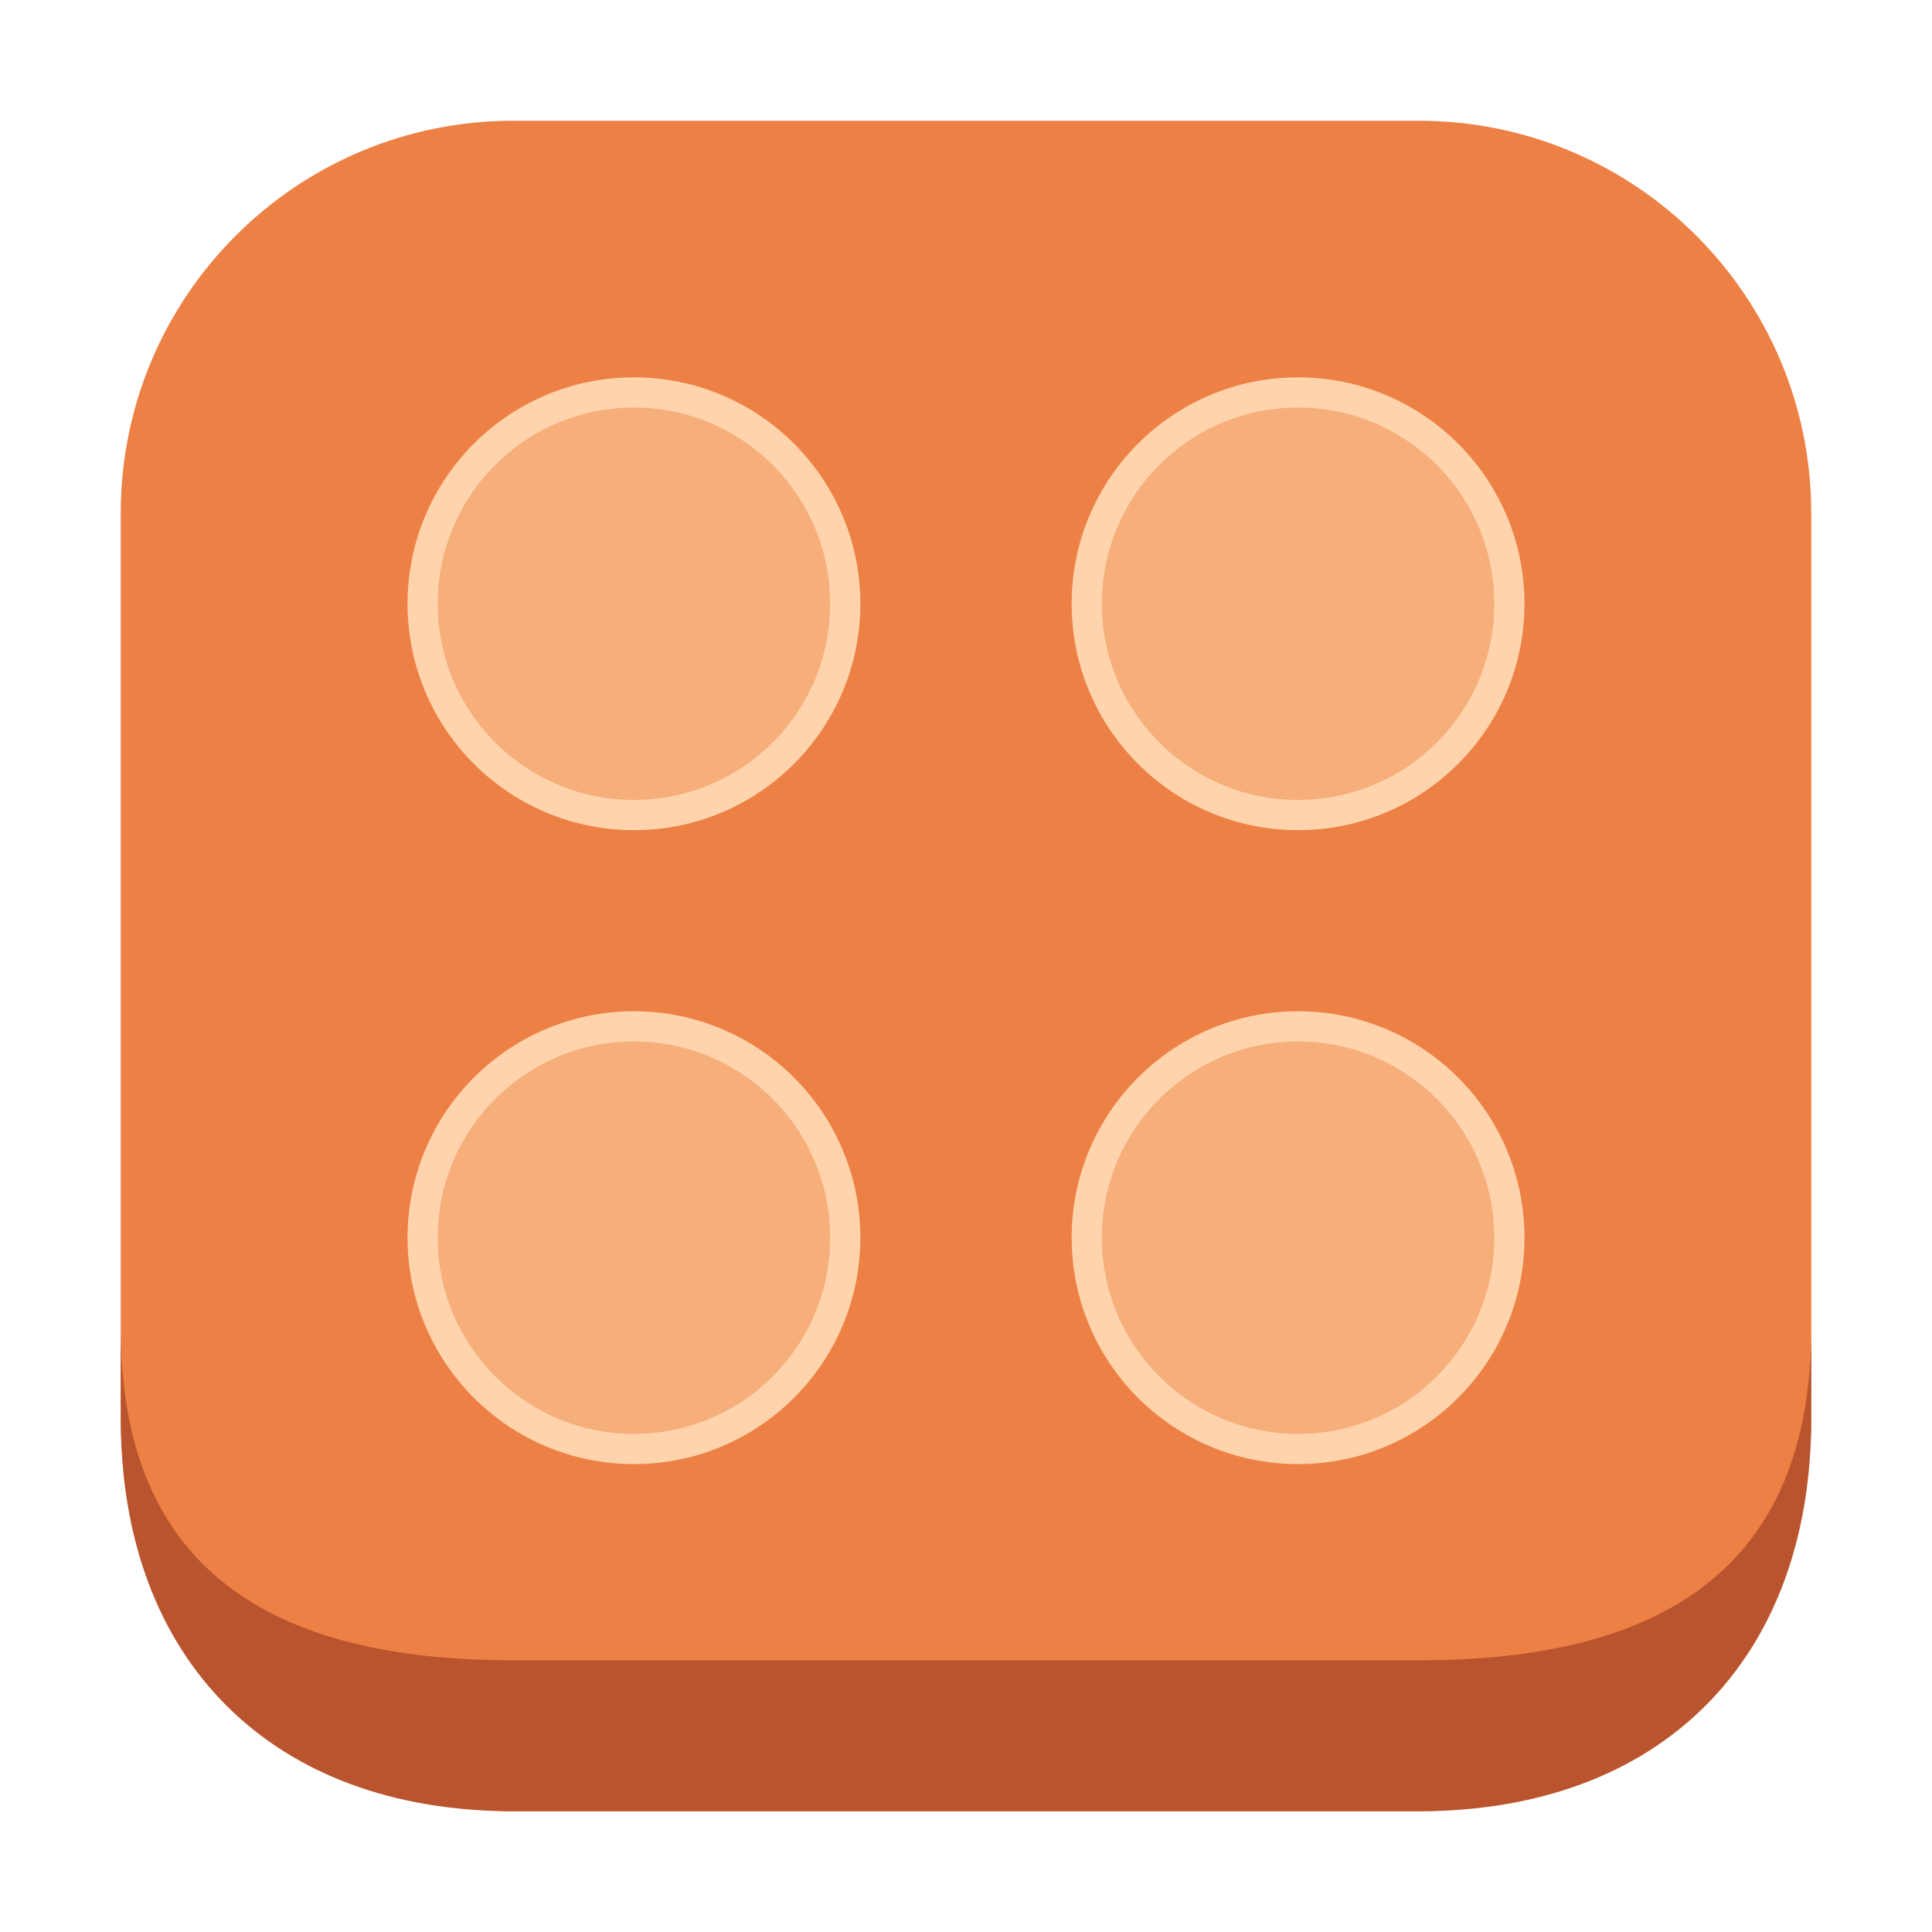
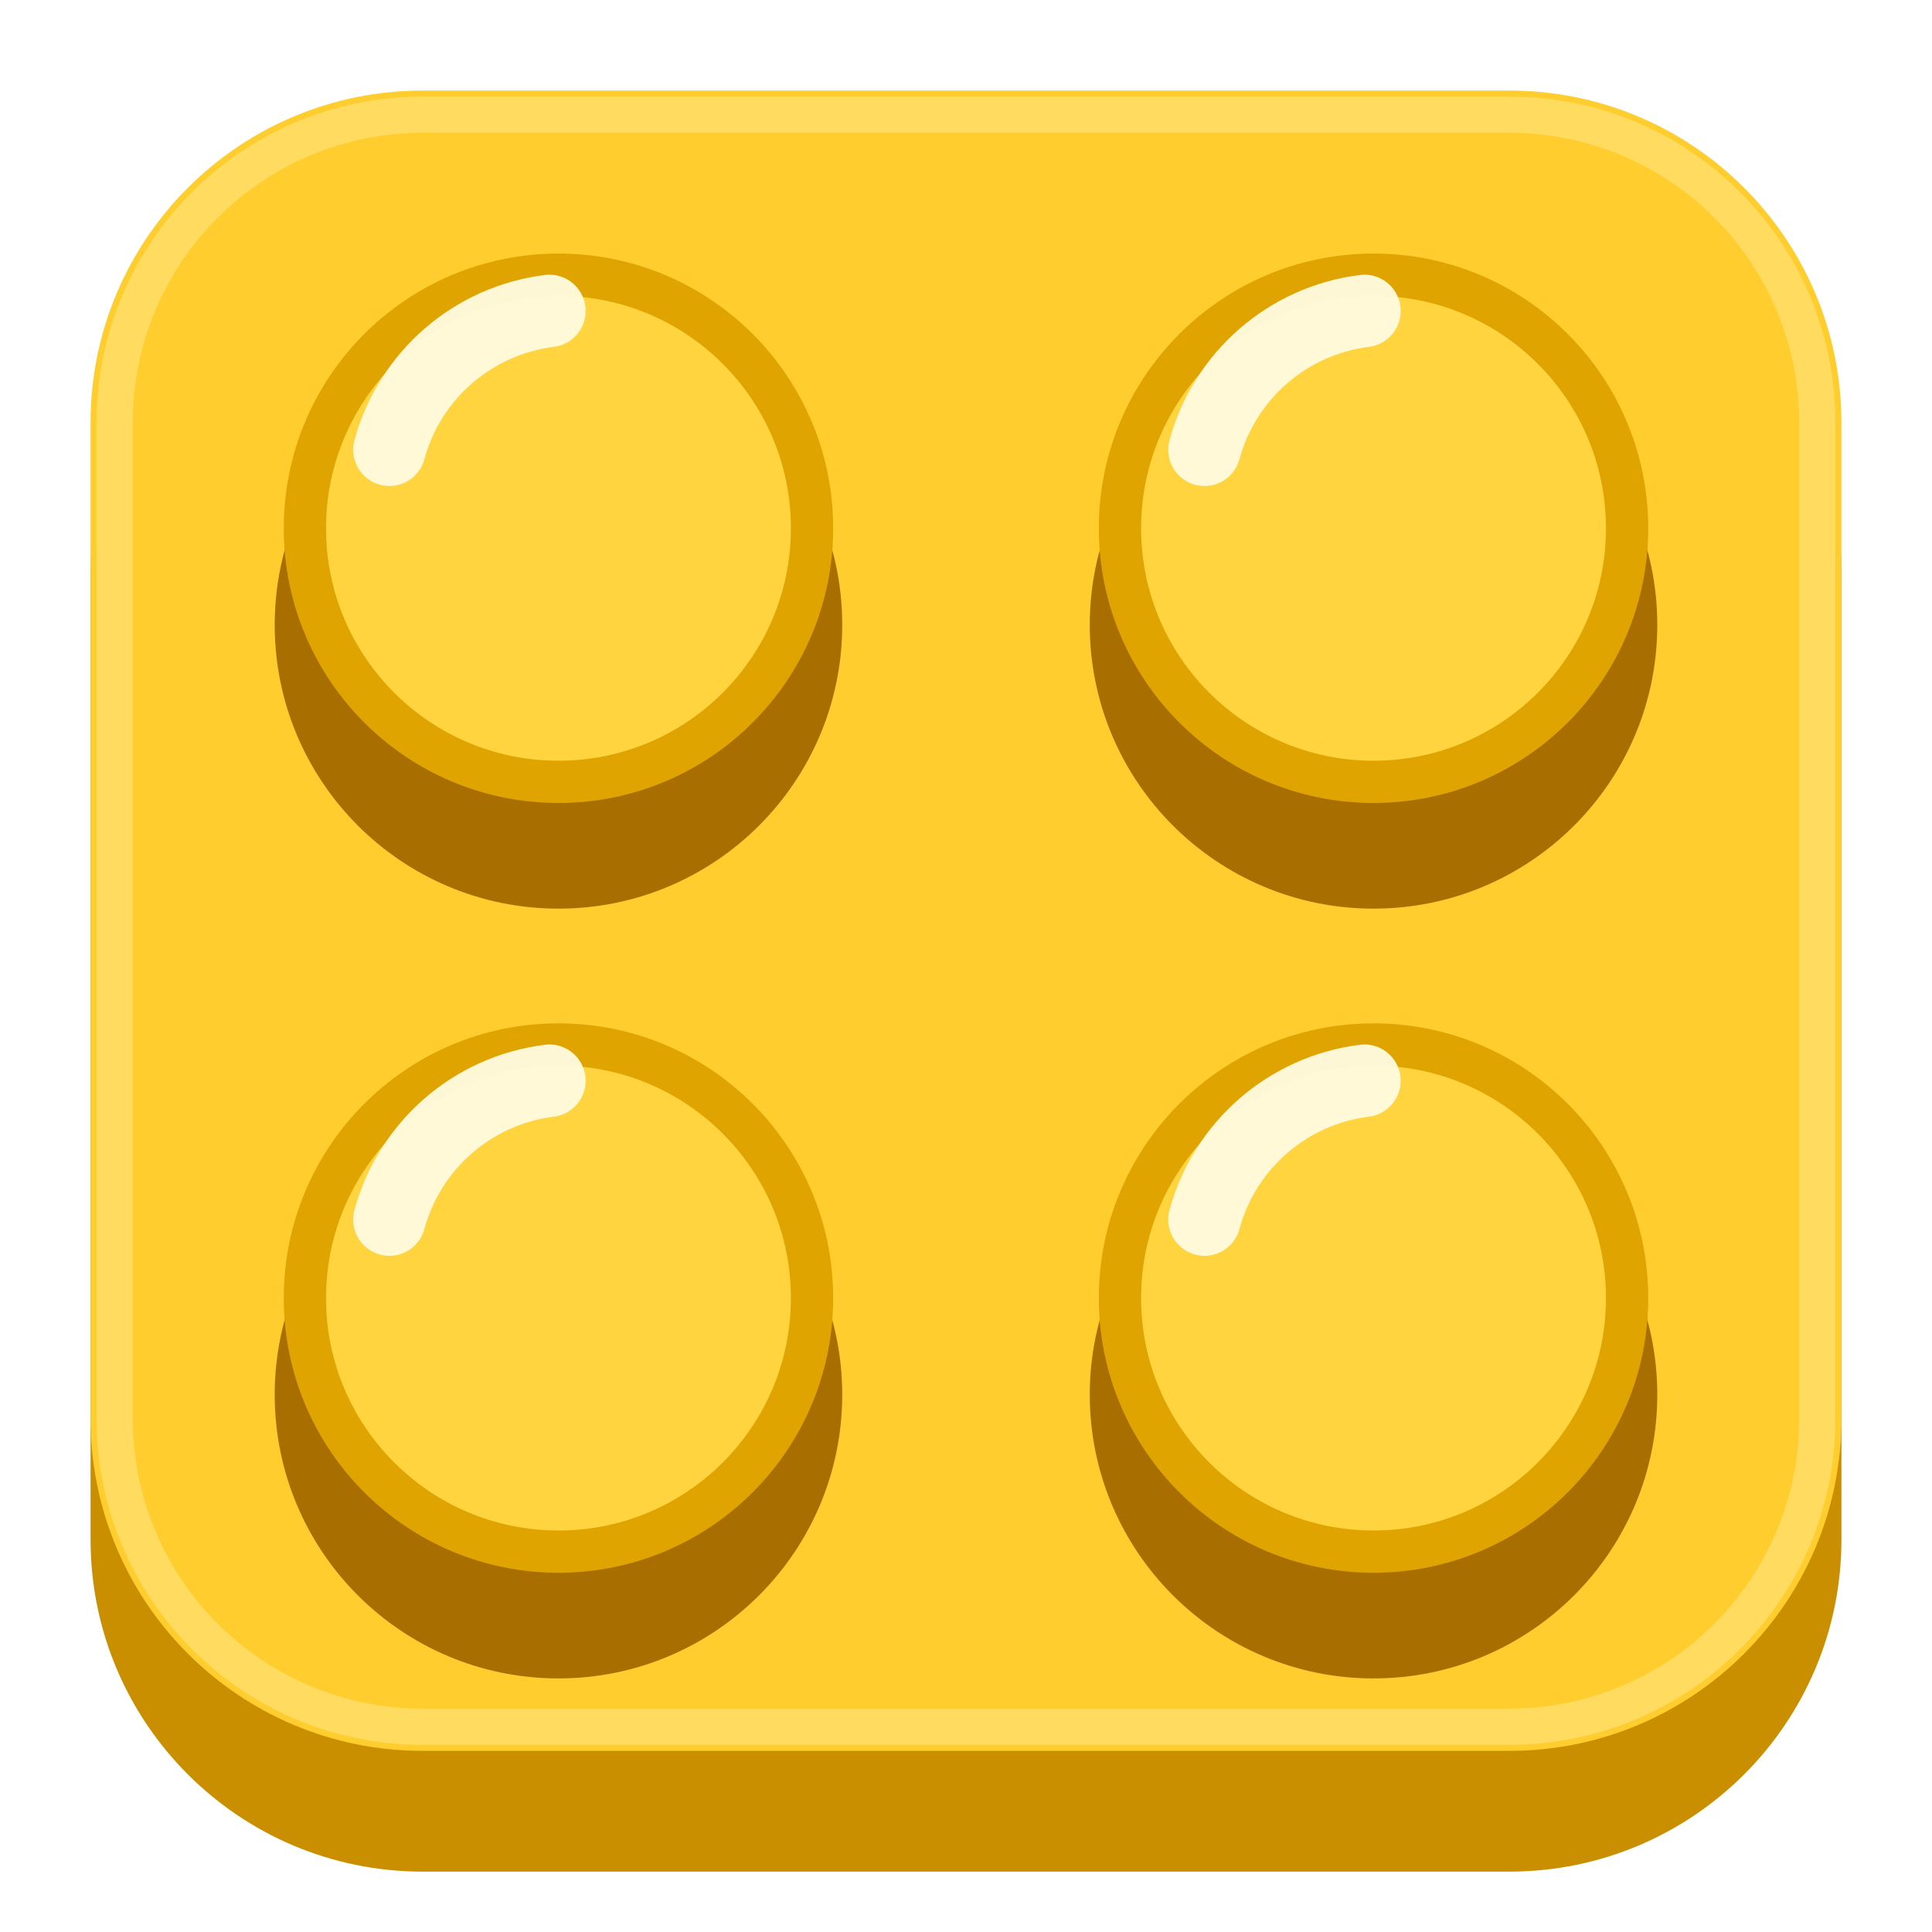
<svg xmlns="http://www.w3.org/2000/svg" viewBox="0 0 64 64">
-   <rect x="4" y="4" width="56" height="56" rx="13" fill="#ed8044" />
-   <path d="M4 44v3c0 8 5 13 13 13h30c8 0 13-5 13-13v-3c0 8-5 11-13 11H17C9 55 4 52 4 44" fill="#ba542e" />
-   <g fill="#f6ae7a" stroke="#ffd4ad" stroke-width="1">
-     <circle cx="21" cy="20" r="7" />
-     <circle cx="43" cy="20" r="7" />
-     <circle cx="21" cy="41" r="7" />
-     <circle cx="43" cy="41" r="7" />
-   </g>
+   <defs>
+     <g id="stud">
+       <circle cx="0" cy="3.2" r="9.4" fill="#a86f00" />
+       <circle cx="0" cy="0" r="9" fill="#ffd43f" />
+       <circle cx="0" cy="0" r="8.4" fill="none" stroke="#e0a400" stroke-width="1.4" />
+       <path d="M-5.6 -2.6a6.3 6.3 0 0 1 5.3 -4.6" fill="none" stroke="#fffbe0" stroke-width="2.4" stroke-linecap="round" stroke-opacity="0.95" />
+     </g>
+   </defs>
+   <rect x="3" y="8" width="58" height="54" rx="11" fill="#c98f00" />
+   <rect x="3" y="3" width="58" height="55" rx="11" fill="#ffcd2e" />
+   <rect x="3.8" y="3.8" width="56.4" height="53.4" rx="10.2" fill="none" stroke="#ffe27a" stroke-width="1.2" stroke-opacity="0.65" />
+   <use href="#stud" x="18.5" y="17.5" />
+   <use href="#stud" x="45.5" y="17.5" />
+   <use href="#stud" x="18.5" y="43" />
+   <use href="#stud" x="45.5" y="43" />
</svg>
